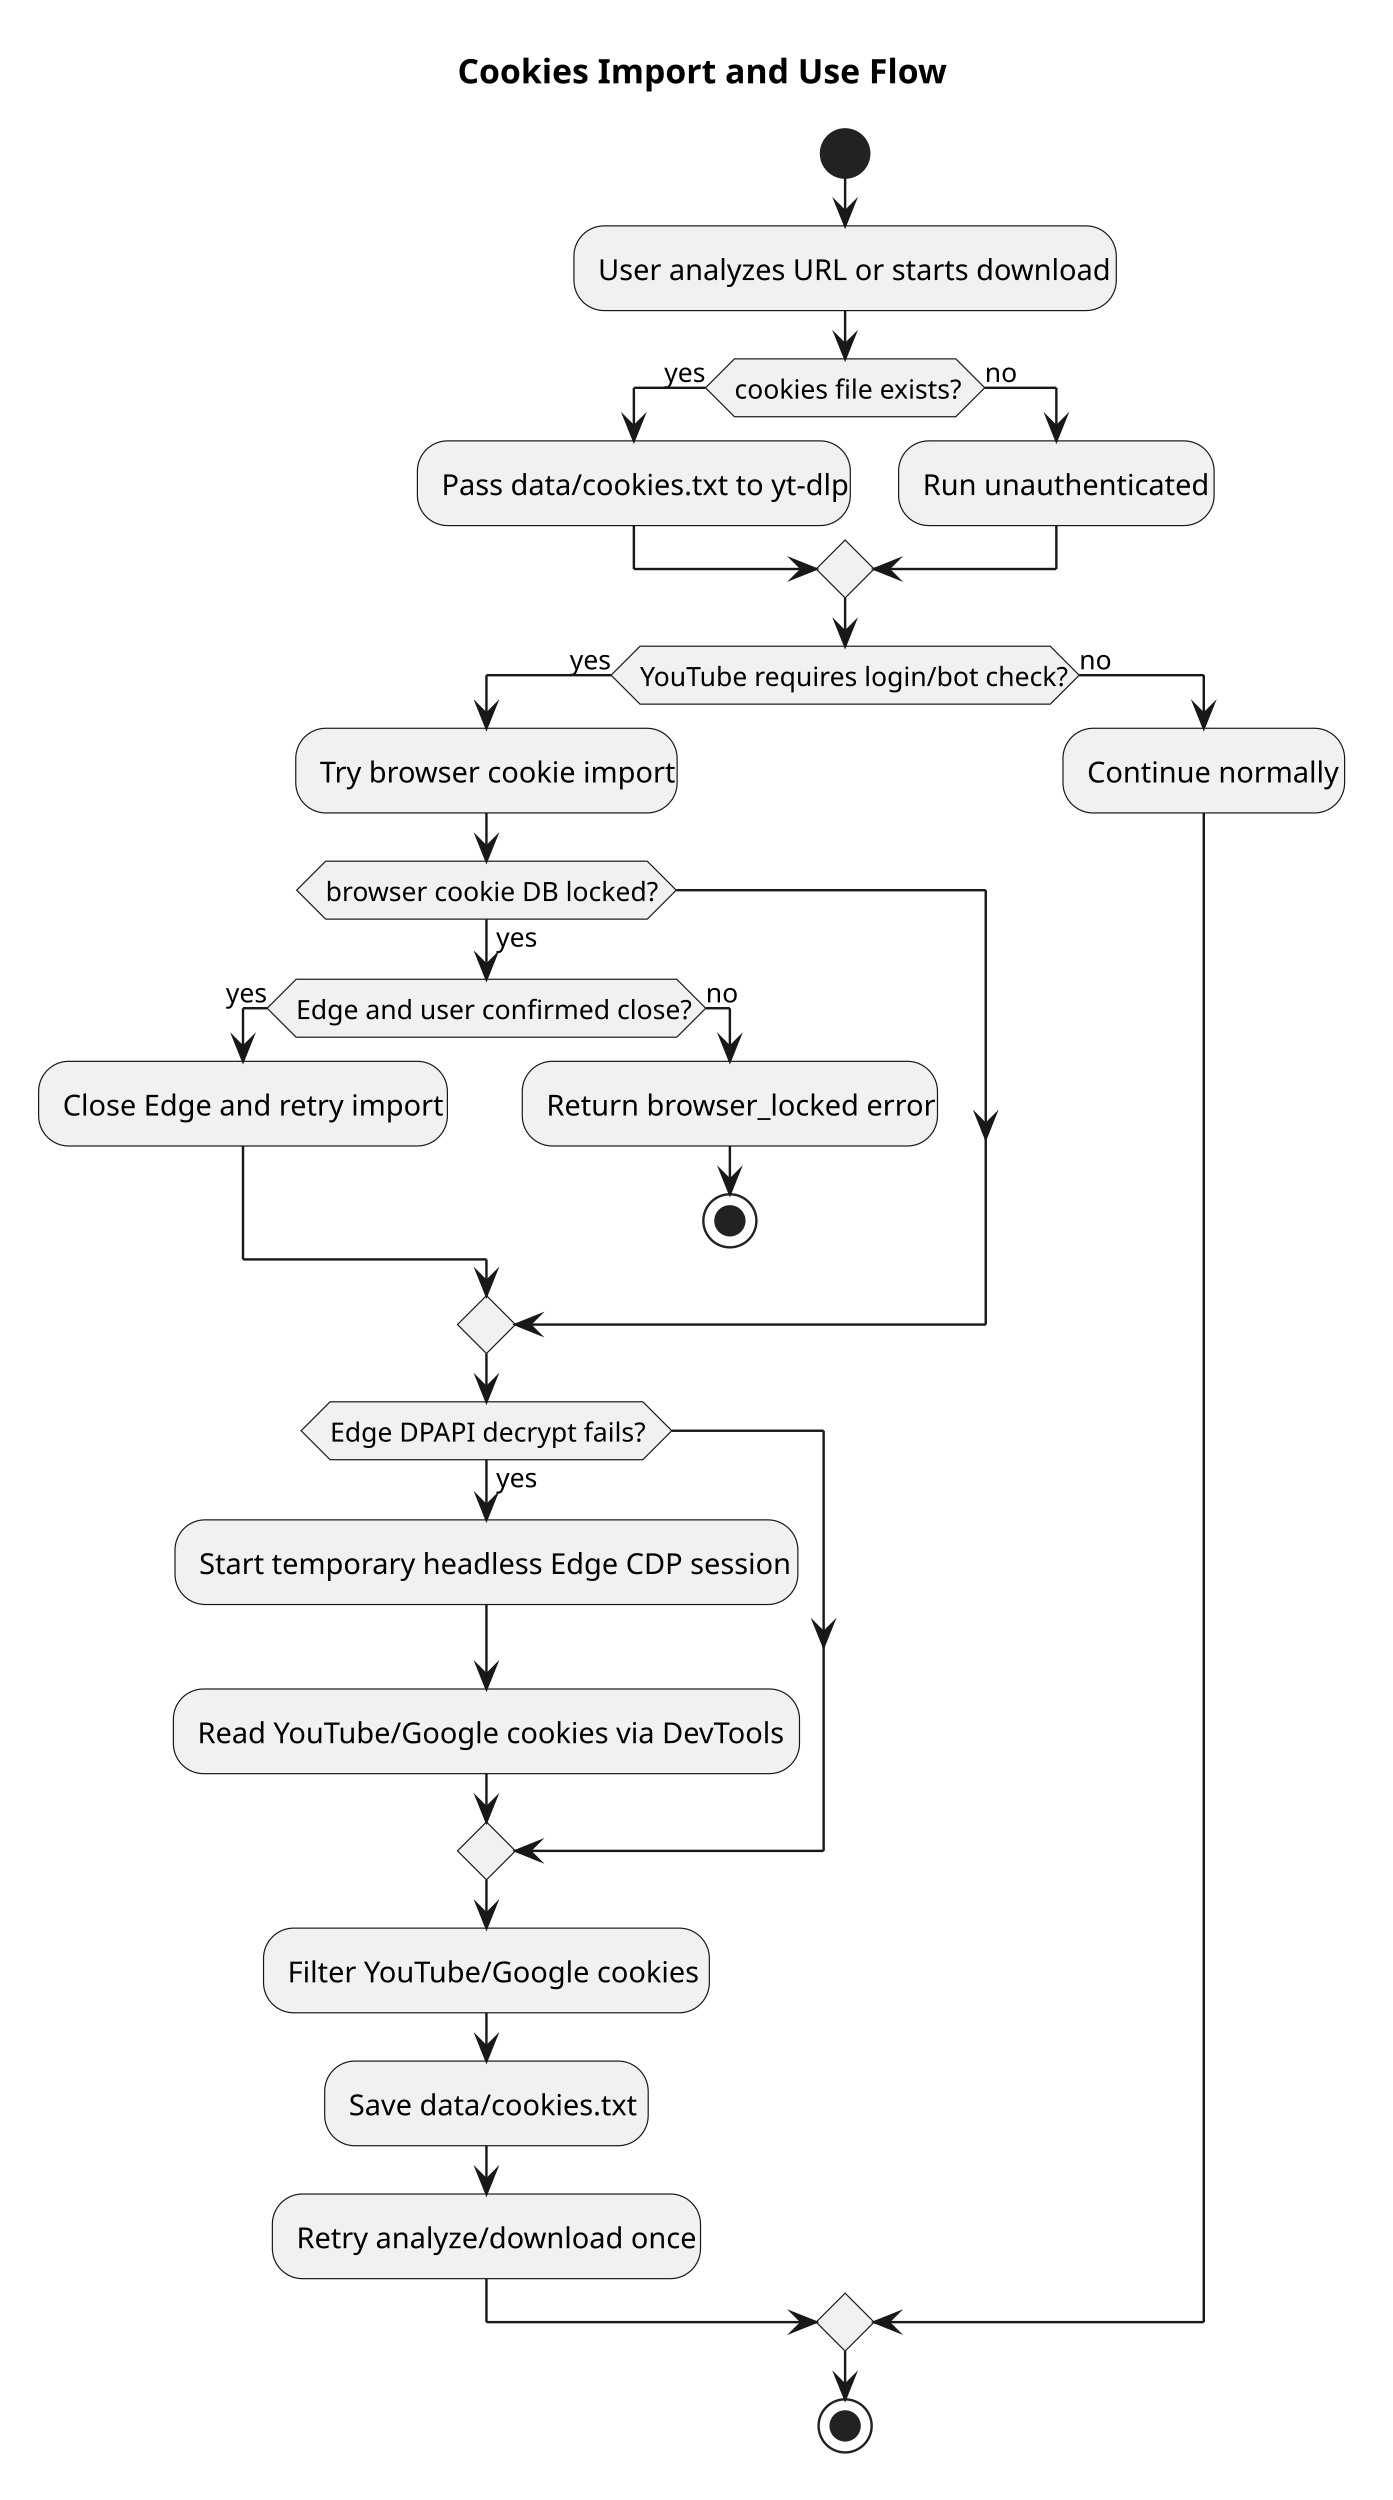
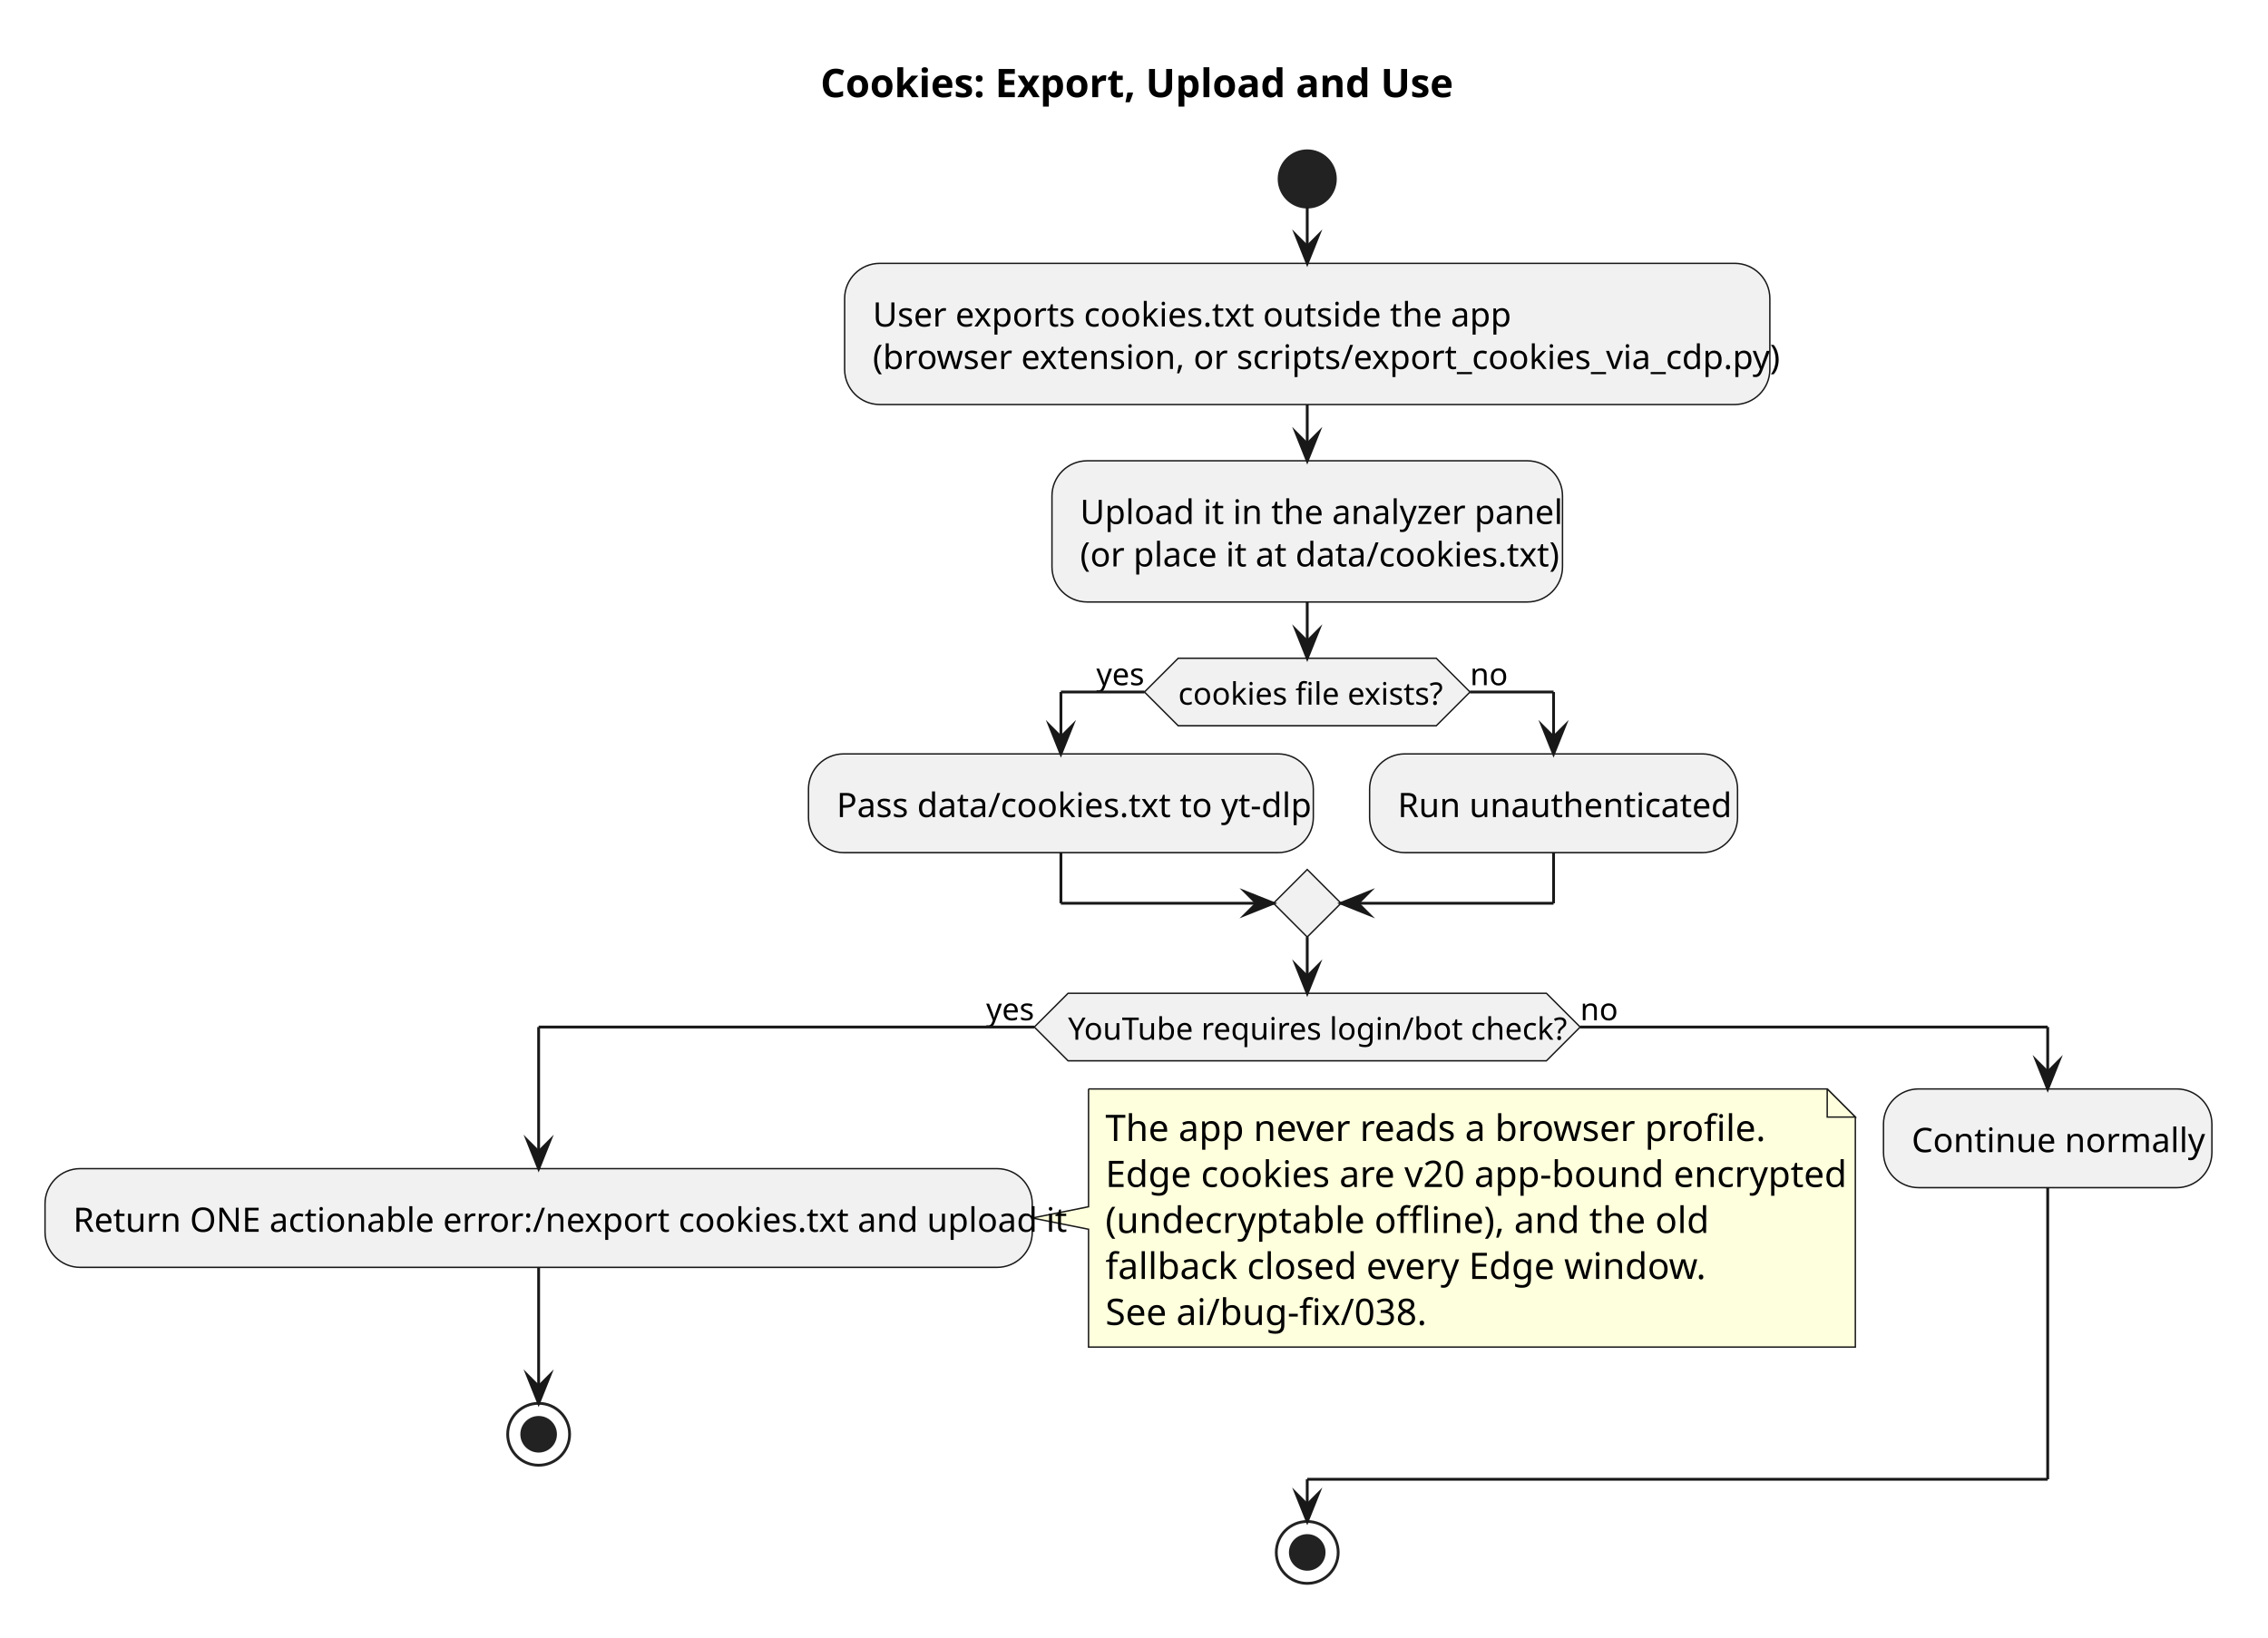
- <svg xmlns="http://www.w3.org/2000/svg" contentStyleType="text/css" data-diagram-type="ACTIVITY" height="1036px" preserveAspectRatio="none" style="width:577px;height:1036px;background:#FFFFFF;" version="1.1" viewBox="0 0 577 1036" width="577px" zoomAndPan="magnify">
+ <svg xmlns="http://www.w3.org/2000/svg" contentStyleType="text/css" data-diagram-type="ACTIVITY" height="582px" preserveAspectRatio="none" style="width:806px;height:582px;background:#FFFFFF;" version="1.1" viewBox="0 0 806 582" width="806px" zoomAndPan="magnify">
  <defs />
  <g>
    <g class="title" data-source-line="1">
-       <text fill="#000000" font-family="sans-serif" font-size="14" font-weight="700" lengthAdjust="spacing" textLength="196.027" x="189.59" y="34.533">Cookies Import and Use Flow</text>
+       <text fill="#000000" font-family="sans-serif" font-size="14" font-weight="700" lengthAdjust="spacing" textLength="220.924" x="291.571" y="34.533">Cookies: Export, Upload and Use</text>
    </g>
-     <ellipse cx="350.215" cy="63.609" fill="#222222" rx="10" ry="10" style="stroke:#222222;stroke-width:1;" />
-     <rect fill="#F1F1F1" height="35.094" rx="12.5" ry="12.5" style="stroke:#181818;stroke-width:0.5;" width="224.756" x="237.837" y="93.609" />
-     <text fill="#000000" font-family="sans-serif" font-size="12" lengthAdjust="spacing" textLength="204.756" x="247.837" y="116.066">User analyzes URL or starts download</text>
-     <polygon fill="#F1F1F1" points="304.362,148.703,396.068,148.703,408.068,160.703,396.068,172.703,304.362,172.703,292.362,160.703,304.362,148.703" style="stroke:#181818;stroke-width:0.5;stroke-linejoin:miter;stroke-miterlimit:10;" />
-     <text fill="#000000" font-family="sans-serif" font-size="11" lengthAdjust="spacing" textLength="91.706" x="304.362" y="165.204">cookies file exists?</text>
-     <text fill="#000000" font-family="sans-serif" font-size="11" lengthAdjust="spacing" textLength="17.118" x="275.245" y="158.286">yes</text>
-     <text fill="#000000" font-family="sans-serif" font-size="11" lengthAdjust="spacing" textLength="12.235" x="408.068" y="158.286">no</text>
-     <rect fill="#F1F1F1" height="35.094" rx="12.5" ry="12.5" style="stroke:#181818;stroke-width:0.5;" width="179.41" x="172.969" y="182.703" />
-     <text fill="#000000" font-family="sans-serif" font-size="12" lengthAdjust="spacing" textLength="159.41" x="182.969" y="205.16">Pass data/cookies.txt to yt-dlp</text>
-     <rect fill="#F1F1F1" height="35.094" rx="12.5" ry="12.5" style="stroke:#181818;stroke-width:0.5;" width="130.754" x="372.379" y="182.703" />
-     <text fill="#000000" font-family="sans-serif" font-size="12" lengthAdjust="spacing" textLength="110.754" x="382.379" y="205.16">Run unauthenticated</text>
-     <polygon fill="#F1F1F1" points="350.215,223.797,362.215,235.797,350.215,247.797,338.215,235.797,350.215,223.797" style="stroke:#181818;stroke-width:0.5;stroke-linejoin:miter;stroke-miterlimit:10;" />
-     <polygon fill="#F1F1F1" points="265.218,267.797,435.213,267.797,447.213,279.797,435.213,291.797,265.218,291.797,253.218,279.797,265.218,267.797" style="stroke:#181818;stroke-width:0.5;stroke-linejoin:miter;stroke-miterlimit:10;" />
-     <text fill="#000000" font-family="sans-serif" font-size="11" lengthAdjust="spacing" textLength="169.995" x="265.218" y="284.298">YouTube requires login/bot check?</text>
-     <text fill="#000000" font-family="sans-serif" font-size="11" lengthAdjust="spacing" textLength="17.118" x="236.1" y="277.38">yes</text>
-     <text fill="#000000" font-family="sans-serif" font-size="11" lengthAdjust="spacing" textLength="12.235" x="447.213" y="277.38">no</text>
-     <rect fill="#F1F1F1" height="35.094" rx="12.5" ry="12.5" style="stroke:#181818;stroke-width:0.5;" width="158.035" x="122.564" y="301.797" />
-     <text fill="#000000" font-family="sans-serif" font-size="12" lengthAdjust="spacing" textLength="138.035" x="132.564" y="324.254">Try browser cookie import</text>
-     <polygon fill="#F1F1F1" points="122.701,405.809,280.461,405.809,292.461,417.809,280.461,429.809,122.701,429.809,110.701,417.809,122.701,405.809" style="stroke:#181818;stroke-width:0.5;stroke-linejoin:miter;stroke-miterlimit:10;" />
-     <text fill="#000000" font-family="sans-serif" font-size="11" lengthAdjust="spacing" textLength="157.76" x="122.701" y="422.31">Edge and user confirmed close?</text>
-     <text fill="#000000" font-family="sans-serif" font-size="11" lengthAdjust="spacing" textLength="17.118" x="93.584" y="415.392">yes</text>
-     <text fill="#000000" font-family="sans-serif" font-size="11" lengthAdjust="spacing" textLength="12.235" x="292.461" y="415.392">no</text>
-     <rect fill="#F1F1F1" height="35.094" rx="12.5" ry="12.5" style="stroke:#181818;stroke-width:0.5;" width="169.402" x="16" y="439.809" />
-     <text fill="#000000" font-family="sans-serif" font-size="12" lengthAdjust="spacing" textLength="149.402" x="26" y="462.266">Close Edge and retry import</text>
-     <rect fill="#F1F1F1" height="35.094" rx="12.5" ry="12.5" style="stroke:#181818;stroke-width:0.5;" width="172.062" x="216.43" y="439.809" />
-     <text fill="#000000" font-family="sans-serif" font-size="12" lengthAdjust="spacing" textLength="152.062" x="226.43" y="462.266">Return browser_locked error</text>
-     <ellipse cx="302.461" cy="505.902" fill="none" rx="11" ry="11" style="stroke:#222222;stroke-width:1;" />
-     <ellipse cx="302.461" cy="505.902" fill="#222222" rx="6" ry="6" style="stroke:#222222;stroke-width:1;" />
-     <polygon fill="#F1F1F1" points="134.939,356.891,268.223,356.891,280.223,368.891,268.223,380.891,134.939,380.891,122.939,368.891,134.939,356.891" style="stroke:#181818;stroke-width:0.5;stroke-linejoin:miter;stroke-miterlimit:10;" />
-     <text fill="#000000" font-family="sans-serif" font-size="11" lengthAdjust="spacing" textLength="17.118" x="205.581" y="392.31">yes</text>
-     <text fill="#000000" font-family="sans-serif" font-size="11" lengthAdjust="spacing" textLength="133.284" x="134.939" y="373.392">browser cookie DB locked?</text>
-     <polygon fill="#F1F1F1" points="201.581,536.902,213.581,548.902,201.581,560.902,189.581,548.902,201.581,536.902" style="stroke:#181818;stroke-width:0.5;stroke-linejoin:miter;stroke-miterlimit:10;" />
-     <rect fill="#F1F1F1" height="35.094" rx="12.5" ry="12.5" style="stroke:#181818;stroke-width:0.5;" width="258.113" x="72.524" y="629.82" />
-     <text fill="#000000" font-family="sans-serif" font-size="12" lengthAdjust="spacing" textLength="238.113" x="82.524" y="652.277">Start temporary headless Edge CDP session</text>
-     <rect fill="#F1F1F1" height="35.094" rx="12.5" ry="12.5" style="stroke:#181818;stroke-width:0.5;" width="259.467" x="71.848" y="699.914" />
-     <text fill="#000000" font-family="sans-serif" font-size="12" lengthAdjust="spacing" textLength="239.467" x="81.848" y="722.371">Read YouTube/Google cookies via DevTools</text>
-     <polygon fill="#F1F1F1" points="136.771,580.902,266.391,580.902,278.391,592.902,266.391,604.902,136.771,604.902,124.771,592.902,136.771,580.902" style="stroke:#181818;stroke-width:0.5;stroke-linejoin:miter;stroke-miterlimit:10;" />
-     <text fill="#000000" font-family="sans-serif" font-size="11" lengthAdjust="spacing" textLength="17.118" x="205.581" y="616.321">yes</text>
-     <text fill="#000000" font-family="sans-serif" font-size="11" lengthAdjust="spacing" textLength="129.621" x="136.771" y="597.403">Edge DPAPI decrypt fails?</text>
-     <polygon fill="#F1F1F1" points="201.581,755.008,213.581,767.008,201.581,779.008,189.581,767.008,201.581,755.008" style="stroke:#181818;stroke-width:0.5;stroke-linejoin:miter;stroke-miterlimit:10;" />
-     <rect fill="#F1F1F1" height="35.094" rx="12.5" ry="12.5" style="stroke:#181818;stroke-width:0.5;" width="184.754" x="109.204" y="799.008" />
-     <text fill="#000000" font-family="sans-serif" font-size="12" lengthAdjust="spacing" textLength="164.754" x="119.204" y="821.465">Filter YouTube/Google cookies</text>
-     <rect fill="#F1F1F1" height="35.094" rx="12.5" ry="12.5" style="stroke:#181818;stroke-width:0.5;" width="134.065" x="134.549" y="854.102" />
-     <text fill="#000000" font-family="sans-serif" font-size="12" lengthAdjust="spacing" textLength="114.064" x="144.549" y="876.559">Save data/cookies.txt</text>
-     <rect fill="#F1F1F1" height="35.094" rx="12.5" ry="12.5" style="stroke:#181818;stroke-width:0.5;" width="177.43" x="112.866" y="909.195" />
-     <text fill="#000000" font-family="sans-serif" font-size="12" lengthAdjust="spacing" textLength="157.43" x="122.866" y="931.652">Retry analyze/download once</text>
-     <rect fill="#F1F1F1" height="35.094" rx="12.5" ry="12.5" style="stroke:#181818;stroke-width:0.5;" width="116.715" x="440.492" y="301.797" />
-     <text fill="#000000" font-family="sans-serif" font-size="12" lengthAdjust="spacing" textLength="96.715" x="450.492" y="324.254">Continue normally</text>
-     <polygon fill="#F1F1F1" points="350.215,950.289,362.215,962.289,350.215,974.289,338.215,962.289,350.215,950.289" style="stroke:#181818;stroke-width:0.5;stroke-linejoin:miter;stroke-miterlimit:10;" />
-     <ellipse cx="350.215" cy="1005.289" fill="none" rx="11" ry="11" style="stroke:#222222;stroke-width:1;" />
-     <ellipse cx="350.215" cy="1005.289" fill="#222222" rx="6" ry="6" style="stroke:#222222;stroke-width:1;" />
-     <line style="stroke:#181818;stroke-width:1;" x1="350.215" x2="350.215" y1="73.609" y2="93.609" />
-     <polygon fill="#181818" points="346.215,83.609,350.215,93.609,354.215,83.609,350.215,87.609" style="stroke:#181818;stroke-width:1;stroke-linejoin:miter;stroke-miterlimit:10;" />
-     <line style="stroke:#181818;stroke-width:1;" x1="292.362" x2="262.674" y1="160.703" y2="160.703" />
-     <line style="stroke:#181818;stroke-width:1;" x1="262.674" x2="262.674" y1="160.703" y2="182.703" />
-     <polygon fill="#181818" points="258.674,172.703,262.674,182.703,266.674,172.703,262.674,176.703" style="stroke:#181818;stroke-width:1;stroke-linejoin:miter;stroke-miterlimit:10;" />
-     <line style="stroke:#181818;stroke-width:1;" x1="408.068" x2="437.756" y1="160.703" y2="160.703" />
-     <line style="stroke:#181818;stroke-width:1;" x1="437.756" x2="437.756" y1="160.703" y2="182.703" />
-     <polygon fill="#181818" points="433.756,172.703,437.756,182.703,441.756,172.703,437.756,176.703" style="stroke:#181818;stroke-width:1;stroke-linejoin:miter;stroke-miterlimit:10;" />
-     <line style="stroke:#181818;stroke-width:1;" x1="262.674" x2="262.674" y1="217.797" y2="235.797" />
-     <line style="stroke:#181818;stroke-width:1;" x1="262.674" x2="338.215" y1="235.797" y2="235.797" />
-     <polygon fill="#181818" points="328.215,231.797,338.215,235.797,328.215,239.797,332.215,235.797" style="stroke:#181818;stroke-width:1;stroke-linejoin:miter;stroke-miterlimit:10;" />
-     <line style="stroke:#181818;stroke-width:1;" x1="437.756" x2="437.756" y1="217.797" y2="235.797" />
-     <line style="stroke:#181818;stroke-width:1;" x1="437.756" x2="362.215" y1="235.797" y2="235.797" />
-     <polygon fill="#181818" points="372.215,231.797,362.215,235.797,372.215,239.797,368.215,235.797" style="stroke:#181818;stroke-width:1;stroke-linejoin:miter;stroke-miterlimit:10;" />
-     <line style="stroke:#181818;stroke-width:1;" x1="350.215" x2="350.215" y1="128.703" y2="148.703" />
-     <polygon fill="#181818" points="346.215,138.703,350.215,148.703,354.215,138.703,350.215,142.703" style="stroke:#181818;stroke-width:1;stroke-linejoin:miter;stroke-miterlimit:10;" />
-     <line style="stroke:#181818;stroke-width:1;" x1="302.461" x2="302.461" y1="474.902" y2="494.902" />
-     <polygon fill="#181818" points="298.461,484.902,302.461,494.902,306.461,484.902,302.461,488.902" style="stroke:#181818;stroke-width:1;stroke-linejoin:miter;stroke-miterlimit:10;" />
-     <line style="stroke:#181818;stroke-width:1;" x1="110.701" x2="100.701" y1="417.809" y2="417.809" />
-     <line style="stroke:#181818;stroke-width:1;" x1="100.701" x2="100.701" y1="417.809" y2="439.809" />
-     <polygon fill="#181818" points="96.701,429.809,100.701,439.809,104.701,429.809,100.701,433.809" style="stroke:#181818;stroke-width:1;stroke-linejoin:miter;stroke-miterlimit:10;" />
-     <line style="stroke:#181818;stroke-width:1;" x1="292.461" x2="302.461" y1="417.809" y2="417.809" />
-     <line style="stroke:#181818;stroke-width:1;" x1="302.461" x2="302.461" y1="417.809" y2="439.809" />
-     <polygon fill="#181818" points="298.461,429.809,302.461,439.809,306.461,429.809,302.461,433.809" style="stroke:#181818;stroke-width:1;stroke-linejoin:miter;stroke-miterlimit:10;" />
-     <line style="stroke:#181818;stroke-width:1;" x1="100.701" x2="100.701" y1="474.902" y2="521.902" />
-     <line style="stroke:#181818;stroke-width:1;" x1="100.701" x2="201.581" y1="521.902" y2="521.902" />
-     <line style="stroke:#181818;stroke-width:1;" x1="201.581" x2="201.581" y1="521.902" y2="536.902" />
-     <polygon fill="#181818" points="197.581,526.902,201.581,536.902,205.581,526.902,201.581,530.902" style="stroke:#181818;stroke-width:1;stroke-linejoin:miter;stroke-miterlimit:10;" />
-     <line style="stroke:#181818;stroke-width:1;" x1="201.581" x2="201.581" y1="380.891" y2="405.809" />
-     <polygon fill="#181818" points="197.581,395.809,201.581,405.809,205.581,395.809,201.581,399.809" style="stroke:#181818;stroke-width:1;stroke-linejoin:miter;stroke-miterlimit:10;" />
-     <line style="stroke:#181818;stroke-width:1;" x1="280.223" x2="408.492" y1="368.891" y2="368.891" />
-     <polygon fill="#181818" points="404.492,461.856,408.492,471.856,412.492,461.856,408.492,465.856" style="stroke:#181818;stroke-width:1;stroke-linejoin:miter;stroke-miterlimit:10;" />
-     <line style="stroke:#181818;stroke-width:1;" x1="408.492" x2="408.492" y1="368.891" y2="548.902" />
-     <line style="stroke:#181818;stroke-width:1;" x1="408.492" x2="213.581" y1="548.902" y2="548.902" />
-     <polygon fill="#181818" points="223.581,544.902,213.581,548.902,223.581,552.902,219.581,548.902" style="stroke:#181818;stroke-width:1;stroke-linejoin:miter;stroke-miterlimit:10;" />
-     <line style="stroke:#181818;stroke-width:1;" x1="201.581" x2="201.581" y1="336.891" y2="356.891" />
-     <polygon fill="#181818" points="197.581,346.891,201.581,356.891,205.581,346.891,201.581,350.891" style="stroke:#181818;stroke-width:1;stroke-linejoin:miter;stroke-miterlimit:10;" />
-     <line style="stroke:#181818;stroke-width:1;" x1="201.581" x2="201.581" y1="664.914" y2="699.914" />
-     <polygon fill="#181818" points="197.581,689.914,201.581,699.914,205.581,689.914,201.581,693.914" style="stroke:#181818;stroke-width:1;stroke-linejoin:miter;stroke-miterlimit:10;" />
-     <line style="stroke:#181818;stroke-width:1;" x1="201.581" x2="201.581" y1="604.902" y2="629.82" />
-     <polygon fill="#181818" points="197.581,619.82,201.581,629.82,205.581,619.82,201.581,623.82" style="stroke:#181818;stroke-width:1;stroke-linejoin:miter;stroke-miterlimit:10;" />
-     <line style="stroke:#181818;stroke-width:1;" x1="278.391" x2="341.315" y1="592.902" y2="592.902" />
-     <polygon fill="#181818" points="337.315,672.414,341.315,682.414,345.315,672.414,341.315,676.414" style="stroke:#181818;stroke-width:1;stroke-linejoin:miter;stroke-miterlimit:10;" />
-     <line style="stroke:#181818;stroke-width:1;" x1="341.315" x2="341.315" y1="592.902" y2="767.008" />
-     <line style="stroke:#181818;stroke-width:1;" x1="341.315" x2="213.581" y1="767.008" y2="767.008" />
-     <polygon fill="#181818" points="223.581,763.008,213.581,767.008,223.581,771.008,219.581,767.008" style="stroke:#181818;stroke-width:1;stroke-linejoin:miter;stroke-miterlimit:10;" />
-     <line style="stroke:#181818;stroke-width:1;" x1="201.581" x2="201.581" y1="735.008" y2="755.008" />
-     <polygon fill="#181818" points="197.581,745.008,201.581,755.008,205.581,745.008,201.581,749.008" style="stroke:#181818;stroke-width:1;stroke-linejoin:miter;stroke-miterlimit:10;" />
-     <line style="stroke:#181818;stroke-width:1;" x1="201.581" x2="201.581" y1="560.902" y2="580.902" />
-     <polygon fill="#181818" points="197.581,570.902,201.581,580.902,205.581,570.902,201.581,574.902" style="stroke:#181818;stroke-width:1;stroke-linejoin:miter;stroke-miterlimit:10;" />
-     <line style="stroke:#181818;stroke-width:1;" x1="201.581" x2="201.581" y1="779.008" y2="799.008" />
-     <polygon fill="#181818" points="197.581,789.008,201.581,799.008,205.581,789.008,201.581,793.008" style="stroke:#181818;stroke-width:1;stroke-linejoin:miter;stroke-miterlimit:10;" />
-     <line style="stroke:#181818;stroke-width:1;" x1="201.581" x2="201.581" y1="834.102" y2="854.102" />
-     <polygon fill="#181818" points="197.581,844.102,201.581,854.102,205.581,844.102,201.581,848.102" style="stroke:#181818;stroke-width:1;stroke-linejoin:miter;stroke-miterlimit:10;" />
-     <line style="stroke:#181818;stroke-width:1;" x1="201.581" x2="201.581" y1="889.195" y2="909.195" />
-     <polygon fill="#181818" points="197.581,899.195,201.581,909.195,205.581,899.195,201.581,903.195" style="stroke:#181818;stroke-width:1;stroke-linejoin:miter;stroke-miterlimit:10;" />
-     <line style="stroke:#181818;stroke-width:1;" x1="253.218" x2="201.581" y1="279.797" y2="279.797" />
-     <line style="stroke:#181818;stroke-width:1;" x1="201.581" x2="201.581" y1="279.797" y2="301.797" />
-     <polygon fill="#181818" points="197.581,291.797,201.581,301.797,205.581,291.797,201.581,295.797" style="stroke:#181818;stroke-width:1;stroke-linejoin:miter;stroke-miterlimit:10;" />
-     <line style="stroke:#181818;stroke-width:1;" x1="447.213" x2="498.85" y1="279.797" y2="279.797" />
-     <line style="stroke:#181818;stroke-width:1;" x1="498.85" x2="498.85" y1="279.797" y2="301.797" />
-     <polygon fill="#181818" points="494.85,291.797,498.85,301.797,502.85,291.797,498.85,295.797" style="stroke:#181818;stroke-width:1;stroke-linejoin:miter;stroke-miterlimit:10;" />
-     <line style="stroke:#181818;stroke-width:1;" x1="201.581" x2="201.581" y1="944.289" y2="962.289" />
-     <line style="stroke:#181818;stroke-width:1;" x1="201.581" x2="338.215" y1="962.289" y2="962.289" />
-     <polygon fill="#181818" points="328.215,958.289,338.215,962.289,328.215,966.289,332.215,962.289" style="stroke:#181818;stroke-width:1;stroke-linejoin:miter;stroke-miterlimit:10;" />
-     <line style="stroke:#181818;stroke-width:1;" x1="498.85" x2="498.85" y1="336.891" y2="962.289" />
-     <line style="stroke:#181818;stroke-width:1;" x1="498.85" x2="362.215" y1="962.289" y2="962.289" />
-     <polygon fill="#181818" points="372.215,958.289,362.215,962.289,372.215,966.289,368.215,962.289" style="stroke:#181818;stroke-width:1;stroke-linejoin:miter;stroke-miterlimit:10;" />
-     <line style="stroke:#181818;stroke-width:1;" x1="350.215" x2="350.215" y1="247.797" y2="267.797" />
-     <polygon fill="#181818" points="346.215,257.797,350.215,267.797,354.215,257.797,350.215,261.797" style="stroke:#181818;stroke-width:1;stroke-linejoin:miter;stroke-miterlimit:10;" />
-     <line style="stroke:#181818;stroke-width:1;" x1="350.215" x2="350.215" y1="974.289" y2="994.289" />
-     <polygon fill="#181818" points="346.215,984.289,350.215,994.289,354.215,984.289,350.215,988.289" style="stroke:#181818;stroke-width:1;stroke-linejoin:miter;stroke-miterlimit:10;" />
+     <ellipse cx="464.565" cy="63.609" fill="#222222" rx="10" ry="10" style="stroke:#222222;stroke-width:1;" />
+     <rect fill="#F1F1F1" height="50.188" rx="12.5" ry="12.5" style="stroke:#181818;stroke-width:0.5;" width="328.807" x="300.162" y="93.609" />
+     <text fill="#000000" font-family="sans-serif" font-size="12" lengthAdjust="spacing" textLength="213.445" x="310.162" y="116.066">User exports cookies.txt outside the app</text>
+     <text fill="#000000" font-family="sans-serif" font-size="12" lengthAdjust="spacing" textLength="308.807" x="310.162" y="131.16">(browser extension, or scripts/export_cookies_via_cdp.py)</text>
+     <rect fill="#F1F1F1" height="50.188" rx="12.5" ry="12.5" style="stroke:#181818;stroke-width:0.5;" width="181.438" x="373.846" y="163.797" />
+     <text fill="#000000" font-family="sans-serif" font-size="12" lengthAdjust="spacing" textLength="161.438" x="383.846" y="186.254">Upload it in the analyzer panel</text>
+     <text fill="#000000" font-family="sans-serif" font-size="12" lengthAdjust="spacing" textLength="160.072" x="383.846" y="201.348">(or place it at data/cookies.txt)</text>
+     <polygon fill="#F1F1F1" points="418.712,233.984,510.418,233.984,522.418,245.984,510.418,257.984,418.712,257.984,406.712,245.984,418.712,233.984" style="stroke:#181818;stroke-width:0.5;stroke-linejoin:miter;stroke-miterlimit:10;" />
+     <text fill="#000000" font-family="sans-serif" font-size="11" lengthAdjust="spacing" textLength="91.706" x="418.712" y="250.485">cookies file exists?</text>
+     <text fill="#000000" font-family="sans-serif" font-size="11" lengthAdjust="spacing" textLength="17.118" x="389.594" y="243.567">yes</text>
+     <text fill="#000000" font-family="sans-serif" font-size="11" lengthAdjust="spacing" textLength="12.235" x="522.418" y="243.567">no</text>
+     <rect fill="#F1F1F1" height="35.094" rx="12.5" ry="12.5" style="stroke:#181818;stroke-width:0.5;" width="179.41" x="287.319" y="267.984" />
+     <text fill="#000000" font-family="sans-serif" font-size="12" lengthAdjust="spacing" textLength="159.41" x="297.319" y="290.441">Pass data/cookies.txt to yt-dlp</text>
+     <rect fill="#F1F1F1" height="35.094" rx="12.5" ry="12.5" style="stroke:#181818;stroke-width:0.5;" width="130.754" x="486.729" y="267.984" />
+     <text fill="#000000" font-family="sans-serif" font-size="12" lengthAdjust="spacing" textLength="110.754" x="496.729" y="290.441">Run unauthenticated</text>
+     <polygon fill="#F1F1F1" points="464.565,309.078,476.565,321.078,464.565,333.078,452.565,321.078,464.565,309.078" style="stroke:#181818;stroke-width:0.5;stroke-linejoin:miter;stroke-miterlimit:10;" />
+     <polygon fill="#F1F1F1" points="379.567,353.078,549.562,353.078,561.562,365.078,549.562,377.078,379.567,377.078,367.567,365.078,379.567,353.078" style="stroke:#181818;stroke-width:0.5;stroke-linejoin:miter;stroke-miterlimit:10;" />
+     <text fill="#000000" font-family="sans-serif" font-size="11" lengthAdjust="spacing" textLength="169.995" x="379.567" y="369.579">YouTube requires login/bot check?</text>
+     <text fill="#000000" font-family="sans-serif" font-size="11" lengthAdjust="spacing" textLength="17.118" x="350.45" y="362.661">yes</text>
+     <text fill="#000000" font-family="sans-serif" font-size="11" lengthAdjust="spacing" textLength="12.235" x="561.562" y="362.661">no</text>
+     <path d="M386.844,387.078 L386.844,428.957 L366.844,432.957 L386.844,436.957 L386.844,478.836 A0,0 0 0 0 386.844,478.836 L659.351,478.836 A0,0 0 0 0 659.351,478.836 L659.351,397.078 L649.351,387.078 L386.844,387.078 A0,0 0 0 0 386.844,387.078" fill="#FEFFDD" style="stroke:#181818;stroke-width:0.5;" />
+     <path d="M649.351,387.078 L649.351,397.078 L659.351,397.078 L649.351,387.078" fill="#FEFFDD" style="stroke:#181818;stroke-width:0.5;" />
+     <text fill="#000000" font-family="sans-serif" font-size="13" lengthAdjust="spacing" textLength="223.285" x="392.844" y="405.573">The app never reads a browser profile.</text>
+     <text fill="#000000" font-family="sans-serif" font-size="13" lengthAdjust="spacing" textLength="251.507" x="392.844" y="421.925">Edge cookies are v20 app-bound encrypted</text>
+     <text fill="#000000" font-family="sans-serif" font-size="13" lengthAdjust="spacing" textLength="200.186" x="392.844" y="438.276">(undecryptable offline), and the old</text>
+     <text fill="#000000" font-family="sans-serif" font-size="13" lengthAdjust="spacing" textLength="205.22" x="392.844" y="454.628">fallback closed every Edge window.</text>
+     <text fill="#000000" font-family="sans-serif" font-size="13" lengthAdjust="spacing" textLength="108.405" x="392.844" y="470.979">See ai/bug-fix/038.</text>
+     <rect fill="#F1F1F1" height="35.094" rx="12.5" ry="12.5" style="stroke:#181818;stroke-width:0.5;" width="350.844" x="16" y="415.41" />
+     <text fill="#000000" font-family="sans-serif" font-size="12" lengthAdjust="spacing" textLength="330.844" x="26" y="437.867">Return ONE actionable error:/nexport cookies.txt and upload it</text>
+     <ellipse cx="191.422" cy="509.836" fill="none" rx="11" ry="11" style="stroke:#222222;stroke-width:1;" />
+     <ellipse cx="191.422" cy="509.836" fill="#222222" rx="6" ry="6" style="stroke:#222222;stroke-width:1;" />
+     <rect fill="#F1F1F1" height="35.094" rx="12.5" ry="12.5" style="stroke:#181818;stroke-width:0.5;" width="116.715" x="669.351" y="387.078" />
+     <text fill="#000000" font-family="sans-serif" font-size="12" lengthAdjust="spacing" textLength="96.715" x="679.351" y="409.535">Continue normally</text>
+     <ellipse cx="464.565" cy="551.836" fill="none" rx="11" ry="11" style="stroke:#222222;stroke-width:1;" />
+     <ellipse cx="464.565" cy="551.836" fill="#222222" rx="6" ry="6" style="stroke:#222222;stroke-width:1;" />
+     <line style="stroke:#181818;stroke-width:1;" x1="464.565" x2="464.565" y1="73.609" y2="93.609" />
+     <polygon fill="#181818" points="460.565,83.609,464.565,93.609,468.565,83.609,464.565,87.609" style="stroke:#181818;stroke-width:1;stroke-linejoin:miter;stroke-miterlimit:10;" />
+     <line style="stroke:#181818;stroke-width:1;" x1="464.565" x2="464.565" y1="143.797" y2="163.797" />
+     <polygon fill="#181818" points="460.565,153.797,464.565,163.797,468.565,153.797,464.565,157.797" style="stroke:#181818;stroke-width:1;stroke-linejoin:miter;stroke-miterlimit:10;" />
+     <line style="stroke:#181818;stroke-width:1;" x1="406.712" x2="377.024" y1="245.984" y2="245.984" />
+     <line style="stroke:#181818;stroke-width:1;" x1="377.024" x2="377.024" y1="245.984" y2="267.984" />
+     <polygon fill="#181818" points="373.024,257.984,377.024,267.984,381.024,257.984,377.024,261.984" style="stroke:#181818;stroke-width:1;stroke-linejoin:miter;stroke-miterlimit:10;" />
+     <line style="stroke:#181818;stroke-width:1;" x1="522.418" x2="552.106" y1="245.984" y2="245.984" />
+     <line style="stroke:#181818;stroke-width:1;" x1="552.106" x2="552.106" y1="245.984" y2="267.984" />
+     <polygon fill="#181818" points="548.106,257.984,552.106,267.984,556.106,257.984,552.106,261.984" style="stroke:#181818;stroke-width:1;stroke-linejoin:miter;stroke-miterlimit:10;" />
+     <line style="stroke:#181818;stroke-width:1;" x1="377.024" x2="377.024" y1="303.078" y2="321.078" />
+     <line style="stroke:#181818;stroke-width:1;" x1="377.024" x2="452.565" y1="321.078" y2="321.078" />
+     <polygon fill="#181818" points="442.565,317.078,452.565,321.078,442.565,325.078,446.565,321.078" style="stroke:#181818;stroke-width:1;stroke-linejoin:miter;stroke-miterlimit:10;" />
+     <line style="stroke:#181818;stroke-width:1;" x1="552.106" x2="552.106" y1="303.078" y2="321.078" />
+     <line style="stroke:#181818;stroke-width:1;" x1="552.106" x2="476.565" y1="321.078" y2="321.078" />
+     <polygon fill="#181818" points="486.565,317.078,476.565,321.078,486.565,325.078,482.565,321.078" style="stroke:#181818;stroke-width:1;stroke-linejoin:miter;stroke-miterlimit:10;" />
+     <line style="stroke:#181818;stroke-width:1;" x1="464.565" x2="464.565" y1="213.984" y2="233.984" />
+     <polygon fill="#181818" points="460.565,223.984,464.565,233.984,468.565,223.984,464.565,227.984" style="stroke:#181818;stroke-width:1;stroke-linejoin:miter;stroke-miterlimit:10;" />
+     <line style="stroke:#181818;stroke-width:1;" x1="191.422" x2="191.422" y1="450.504" y2="498.836" />
+     <polygon fill="#181818" points="187.422,488.836,191.422,498.836,195.422,488.836,191.422,492.836" style="stroke:#181818;stroke-width:1;stroke-linejoin:miter;stroke-miterlimit:10;" />
+     <line style="stroke:#181818;stroke-width:1;" x1="367.567" x2="191.422" y1="365.078" y2="365.078" />
+     <line style="stroke:#181818;stroke-width:1;" x1="191.422" x2="191.422" y1="365.078" y2="415.41" />
+     <polygon fill="#181818" points="187.422,405.41,191.422,415.41,195.422,405.41,191.422,409.41" style="stroke:#181818;stroke-width:1;stroke-linejoin:miter;stroke-miterlimit:10;" />
+     <line style="stroke:#181818;stroke-width:1;" x1="561.562" x2="727.708" y1="365.078" y2="365.078" />
+     <line style="stroke:#181818;stroke-width:1;" x1="727.708" x2="727.708" y1="365.078" y2="387.078" />
+     <polygon fill="#181818" points="723.708,377.078,727.708,387.078,731.708,377.078,727.708,381.078" style="stroke:#181818;stroke-width:1;stroke-linejoin:miter;stroke-miterlimit:10;" />
+     <line style="stroke:#181818;stroke-width:1;" x1="727.708" x2="727.708" y1="422.172" y2="525.836" />
+     <line style="stroke:#181818;stroke-width:1;" x1="727.708" x2="464.565" y1="525.836" y2="525.836" />
+     <line style="stroke:#181818;stroke-width:1;" x1="464.565" x2="464.565" y1="525.836" y2="540.836" />
+     <polygon fill="#181818" points="460.565,530.836,464.565,540.836,468.565,530.836,464.565,534.836" style="stroke:#181818;stroke-width:1;stroke-linejoin:miter;stroke-miterlimit:10;" />
+     <line style="stroke:#181818;stroke-width:1;" x1="464.565" x2="464.565" y1="333.078" y2="353.078" />
+     <polygon fill="#181818" points="460.565,343.078,464.565,353.078,468.565,343.078,464.565,347.078" style="stroke:#181818;stroke-width:1;stroke-linejoin:miter;stroke-miterlimit:10;" />
  </g>
</svg>
